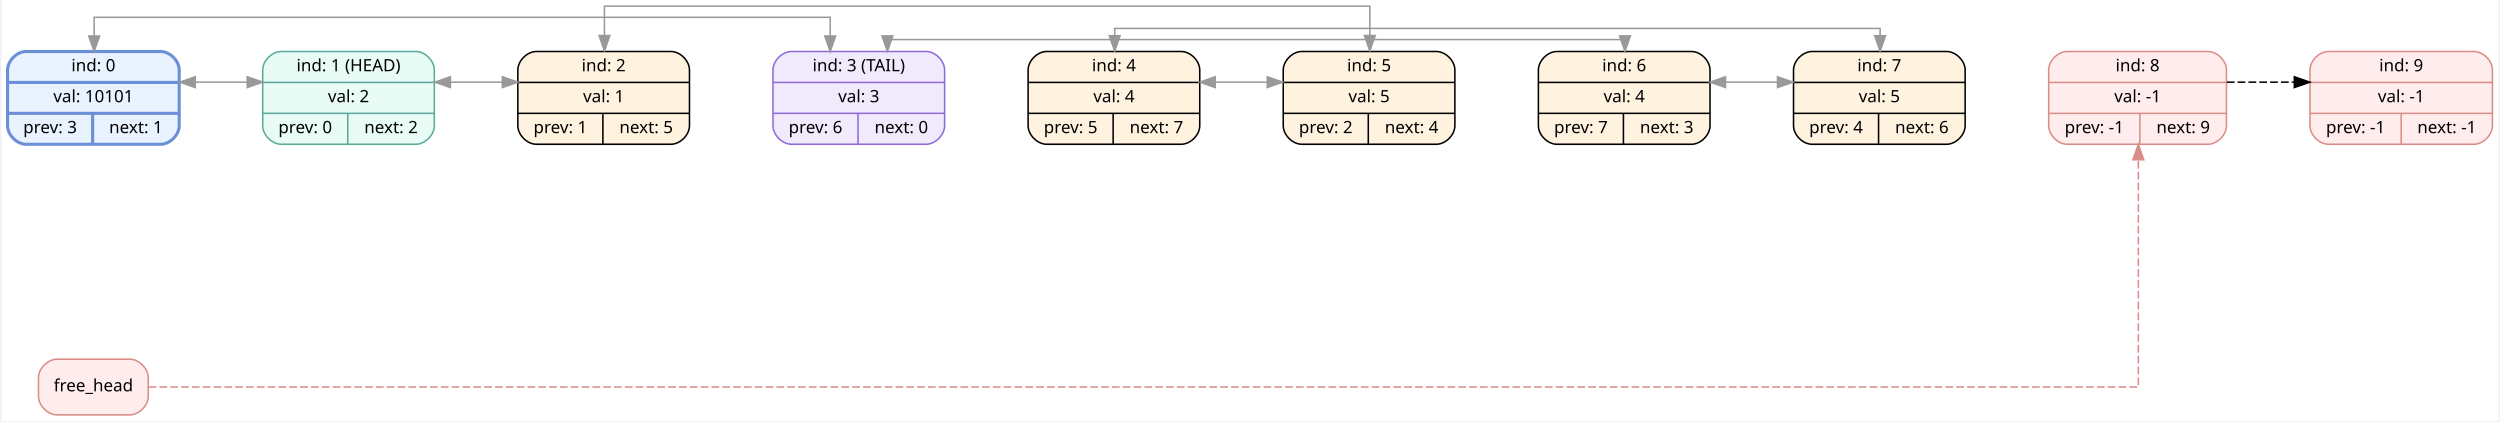
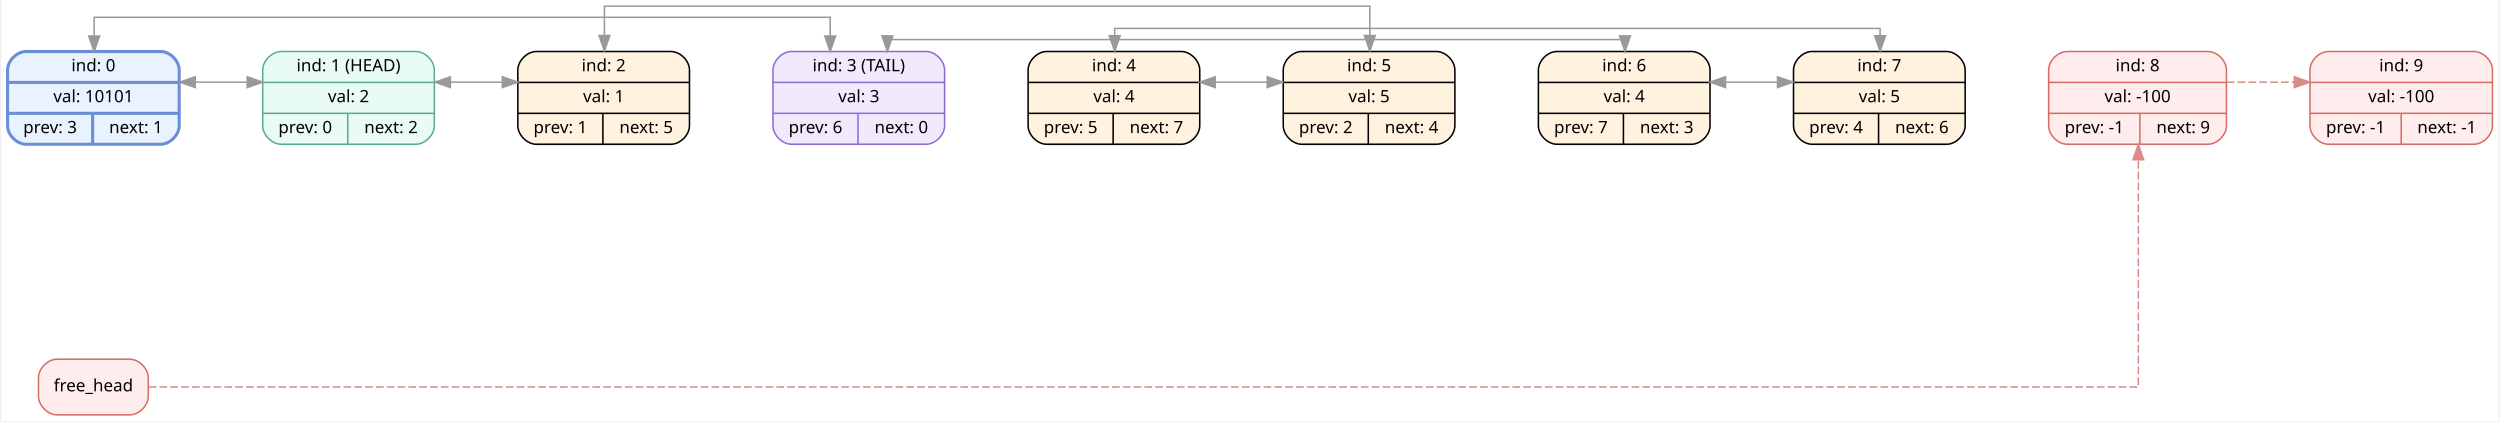
<svg xmlns="http://www.w3.org/2000/svg" width="1615pt" height="272pt" viewBox="0.00 0.00 1615.00 272.30">
  <g id="graph0" class="graph" transform="scale(1 1) rotate(0) translate(4 268.3)">
    <polygon fill="white" stroke="transparent" points="-4,4 -4,-268.3 1611,-268.3 1611,4 -4,4" />
    <g id="node1" class="node">
      <path fill="#e9f2ff" stroke="#6b8fd6" stroke-width="2" d="M12,-175C12,-175 99,-175 99,-175 105,-175 111,-181 111,-187 111,-187 111,-223 111,-223 111,-229 105,-235 99,-235 99,-235 12,-235 12,-235 6,-235 0,-229 0,-223 0,-223 0,-187 0,-187 0,-181 6,-175 12,-175" />
      <text text-anchor="middle" x="55.5" y="-222.2" font-family="Fira Mono" font-size="11.00">ind: 0</text>
      <polyline fill="none" stroke="#6b8fd6" stroke-width="2" points="0,-215 111,-215 " />
      <text text-anchor="middle" x="55.5" y="-202.2" font-family="Fira Mono" font-size="11.00">val: 10101</text>
      <polyline fill="none" stroke="#6b8fd6" stroke-width="2" points="0,-195 111,-195 " />
      <text text-anchor="middle" x="27.5" y="-182.2" font-family="Fira Mono" font-size="11.00">prev: 3</text>
      <polyline fill="none" stroke="#6b8fd6" stroke-width="2" points="55,-175 55,-195 " />
      <text text-anchor="middle" x="83" y="-182.2" font-family="Fira Mono" font-size="11.00">next: 1</text>
    </g>
    <g id="node2" class="node">
      <path fill="#e9fbf5" stroke="#5aa99b" d="M177,-175C177,-175 264,-175 264,-175 270,-175 276,-181 276,-187 276,-187 276,-223 276,-223 276,-229 270,-235 264,-235 264,-235 177,-235 177,-235 171,-235 165,-229 165,-223 165,-223 165,-187 165,-187 165,-181 171,-175 177,-175" />
      <text text-anchor="middle" x="220.5" y="-222.2" font-family="Fira Mono" font-size="11.00">ind: 1 (HEAD)</text>
      <polyline fill="none" stroke="#5aa99b" points="165,-215 276,-215 " />
      <text text-anchor="middle" x="220.5" y="-202.2" font-family="Fira Mono" font-size="11.00">val: 2</text>
      <polyline fill="none" stroke="#5aa99b" points="165,-195 276,-195 " />
      <text text-anchor="middle" x="192.5" y="-182.2" font-family="Fira Mono" font-size="11.00">prev: 0</text>
      <polyline fill="none" stroke="#5aa99b" points="220,-175 220,-195 " />
      <text text-anchor="middle" x="248" y="-182.2" font-family="Fira Mono" font-size="11.00">next: 2</text>
    </g>
    <g id="edge11" class="edge">
      <path fill="none" stroke="#999999" d="M121.36,-215.17C121.36,-215.17 154.98,-215.17 154.98,-215.17" />
      <polygon fill="#999999" stroke="#999999" points="154.98,-218.67 164.98,-215.17 154.98,-211.67 154.98,-218.67" />
      <polygon fill="#999999" stroke="#999999" points="121.36,-211.67 111.36,-215.17 121.36,-218.67 121.36,-211.67" />
    </g>
    <g id="node3" class="node">
      <path fill="#fff3e0" stroke="#000000" d="M342,-175C342,-175 429,-175 429,-175 435,-175 441,-181 441,-187 441,-187 441,-223 441,-223 441,-229 435,-235 429,-235 429,-235 342,-235 342,-235 336,-235 330,-229 330,-223 330,-223 330,-187 330,-187 330,-181 336,-175 342,-175" />
      <text text-anchor="middle" x="385.5" y="-222.2" font-family="Fira Mono" font-size="11.00">ind: 2</text>
      <polyline fill="none" stroke="#000000" points="330,-215 441,-215 " />
      <text text-anchor="middle" x="385.5" y="-202.2" font-family="Fira Mono" font-size="11.00">val: 1</text>
      <polyline fill="none" stroke="#000000" points="330,-195 441,-195 " />
      <text text-anchor="middle" x="357.5" y="-182.2" font-family="Fira Mono" font-size="11.00">prev: 1</text>
      <polyline fill="none" stroke="#000000" points="385,-175 385,-195 " />
      <text text-anchor="middle" x="413" y="-182.2" font-family="Fira Mono" font-size="11.00">next: 5</text>
    </g>
    <g id="edge12" class="edge">
      <path fill="none" stroke="#999999" d="M286.36,-215.17C286.36,-215.17 319.98,-215.17 319.98,-215.17" />
      <polygon fill="#999999" stroke="#999999" points="319.98,-218.67 329.98,-215.17 319.98,-211.67 319.98,-218.67" />
      <polygon fill="#999999" stroke="#999999" points="286.36,-211.67 276.36,-215.17 286.36,-218.67 286.36,-211.67" />
    </g>
    <g id="node4" class="node">
      <path fill="#f1eafd" stroke="#8e6bd6" d="M507,-175C507,-175 594,-175 594,-175 600,-175 606,-181 606,-187 606,-187 606,-223 606,-223 606,-229 600,-235 594,-235 594,-235 507,-235 507,-235 501,-235 495,-229 495,-223 495,-223 495,-187 495,-187 495,-181 501,-175 507,-175" />
      <text text-anchor="middle" x="550.5" y="-222.2" font-family="Fira Mono" font-size="11.00">ind: 3 (TAIL)</text>
      <polyline fill="none" stroke="#8e6bd6" points="495,-215 606,-215 " />
      <text text-anchor="middle" x="550.5" y="-202.2" font-family="Fira Mono" font-size="11.00">val: 3</text>
      <polyline fill="none" stroke="#8e6bd6" points="495,-195 606,-195 " />
      <text text-anchor="middle" x="522.5" y="-182.2" font-family="Fira Mono" font-size="11.00">prev: 6</text>
      <polyline fill="none" stroke="#8e6bd6" points="550,-175 550,-195 " />
      <text text-anchor="middle" x="578" y="-182.2" font-family="Fira Mono" font-size="11.00">next: 0</text>
    </g>
    <g id="node6" class="node">
      <path fill="#fff3e0" stroke="#000000" d="M837,-175C837,-175 924,-175 924,-175 930,-175 936,-181 936,-187 936,-187 936,-223 936,-223 936,-229 930,-235 924,-235 924,-235 837,-235 837,-235 831,-235 825,-229 825,-223 825,-223 825,-187 825,-187 825,-181 831,-175 837,-175" />
      <text text-anchor="middle" x="880.5" y="-222.2" font-family="Fira Mono" font-size="11.00">ind: 5</text>
      <polyline fill="none" stroke="#000000" points="825,-215 936,-215 " />
      <text text-anchor="middle" x="880.5" y="-202.2" font-family="Fira Mono" font-size="11.00">val: 5</text>
      <polyline fill="none" stroke="#000000" points="825,-195 936,-195 " />
      <text text-anchor="middle" x="852.5" y="-182.2" font-family="Fira Mono" font-size="11.00">prev: 2</text>
      <polyline fill="none" stroke="#000000" points="880,-175 880,-195 " />
      <text text-anchor="middle" x="908" y="-182.2" font-family="Fira Mono" font-size="11.00">next: 4</text>
    </g>
    <g id="edge13" class="edge">
      <path fill="none" stroke="#999999" d="M386,-245.34C386,-245.34 386,-264.3 386,-264.3 386,-264.3 881,-264.3 881,-264.3 881,-264.3 881,-245.34 881,-245.34" />
      <polygon fill="#999999" stroke="#999999" points="389.5,-245.34 386,-235.34 382.5,-245.34 389.5,-245.34" />
      <polygon fill="#999999" stroke="#999999" points="884.5,-245.34 881,-235.34 877.5,-245.34 884.5,-245.34" />
    </g>
    <g id="edge14" class="edge">
      <path fill="none" stroke="#999999" d="M532,-245C532,-245 532,-257.1 532,-257.1 532,-257.1 56,-257.1 56,-257.1 56,-257.1 56,-245 56,-245" />
      <polygon fill="#999999" stroke="#999999" points="535.5,-245 532,-235 528.5,-245 535.5,-245" />
      <polygon fill="#999999" stroke="#999999" points="59.5,-245 56,-235 52.5,-245 59.5,-245" />
    </g>
    <g id="node5" class="node">
      <path fill="#fff3e0" stroke="#000000" d="M672,-175C672,-175 759,-175 759,-175 765,-175 771,-181 771,-187 771,-187 771,-223 771,-223 771,-229 765,-235 759,-235 759,-235 672,-235 672,-235 666,-235 660,-229 660,-223 660,-223 660,-187 660,-187 660,-181 666,-175 672,-175" />
      <text text-anchor="middle" x="715.5" y="-222.2" font-family="Fira Mono" font-size="11.00">ind: 4</text>
      <polyline fill="none" stroke="#000000" points="660,-215 771,-215 " />
      <text text-anchor="middle" x="715.5" y="-202.2" font-family="Fira Mono" font-size="11.00">val: 4</text>
      <polyline fill="none" stroke="#000000" points="660,-195 771,-195 " />
      <text text-anchor="middle" x="687.5" y="-182.2" font-family="Fira Mono" font-size="11.00">prev: 5</text>
      <polyline fill="none" stroke="#000000" points="715,-175 715,-195 " />
      <text text-anchor="middle" x="743" y="-182.2" font-family="Fira Mono" font-size="11.00">next: 7</text>
    </g>
    <g id="node8" class="node">
      <path fill="#fff3e0" stroke="#000000" d="M1167,-175C1167,-175 1254,-175 1254,-175 1260,-175 1266,-181 1266,-187 1266,-187 1266,-223 1266,-223 1266,-229 1260,-235 1254,-235 1254,-235 1167,-235 1167,-235 1161,-235 1155,-229 1155,-223 1155,-223 1155,-187 1155,-187 1155,-181 1161,-175 1167,-175" />
      <text text-anchor="middle" x="1210.5" y="-222.2" font-family="Fira Mono" font-size="11.00">ind: 7</text>
      <polyline fill="none" stroke="#000000" points="1155,-215 1266,-215 " />
      <text text-anchor="middle" x="1210.5" y="-202.2" font-family="Fira Mono" font-size="11.00">val: 5</text>
      <polyline fill="none" stroke="#000000" points="1155,-195 1266,-195 " />
      <text text-anchor="middle" x="1182.5" y="-182.2" font-family="Fira Mono" font-size="11.00">prev: 4</text>
      <polyline fill="none" stroke="#000000" points="1210,-175 1210,-195 " />
      <text text-anchor="middle" x="1238" y="-182.2" font-family="Fira Mono" font-size="11.00">next: 6</text>
    </g>
    <g id="edge15" class="edge">
      <path fill="none" stroke="#999999" d="M716,-245.2C716,-245.2 716,-249.9 716,-249.9 716,-249.9 1211,-249.9 1211,-249.9 1211,-249.9 1211,-245.2 1211,-245.2" />
      <polygon fill="#999999" stroke="#999999" points="719.5,-245.2 716,-235.2 712.5,-245.2 719.5,-245.2" />
      <polygon fill="#999999" stroke="#999999" points="1214.5,-245.2 1211,-235.2 1207.5,-245.2 1214.5,-245.2" />
    </g>
    <g id="edge16" class="edge">
      <path fill="none" stroke="#999999" d="M814.64,-215.17C814.64,-215.17 781.02,-215.17 781.02,-215.17" />
      <polygon fill="#999999" stroke="#999999" points="781.02,-211.67 771.02,-215.17 781.02,-218.67 781.02,-211.67" />
      <polygon fill="#999999" stroke="#999999" points="814.64,-218.67 824.64,-215.17 814.64,-211.67 814.64,-218.67" />
    </g>
    <g id="node7" class="node">
      <path fill="#fff3e0" stroke="#000000" d="M1002,-175C1002,-175 1089,-175 1089,-175 1095,-175 1101,-181 1101,-187 1101,-187 1101,-223 1101,-223 1101,-229 1095,-235 1089,-235 1089,-235 1002,-235 1002,-235 996,-235 990,-229 990,-223 990,-223 990,-187 990,-187 990,-181 996,-175 1002,-175" />
      <text text-anchor="middle" x="1045.5" y="-222.2" font-family="Fira Mono" font-size="11.00">ind: 6</text>
      <polyline fill="none" stroke="#000000" points="990,-215 1101,-215 " />
      <text text-anchor="middle" x="1045.5" y="-202.2" font-family="Fira Mono" font-size="11.00">val: 4</text>
      <polyline fill="none" stroke="#000000" points="990,-195 1101,-195 " />
      <text text-anchor="middle" x="1017.5" y="-182.2" font-family="Fira Mono" font-size="11.00">prev: 7</text>
      <polyline fill="none" stroke="#000000" points="1045,-175 1045,-195 " />
      <text text-anchor="middle" x="1073" y="-182.2" font-family="Fira Mono" font-size="11.00">next: 3</text>
    </g>
    <g id="edge17" class="edge">
      <path fill="none" stroke="#999999" d="M1046,-241.94C1046,-241.94 1046,-242.7 1046,-242.7 1046,-242.7 569,-242.7 569,-242.7 569,-242.7 569,-241.94 569,-241.94" />
      <polygon fill="#999999" stroke="#999999" points="1049.5,-245.07 1046,-235.07 1042.5,-245.07 1049.5,-245.07" />
      <polygon fill="#999999" stroke="#999999" points="572.5,-245.07 569,-235.07 565.5,-245.07 572.5,-245.07" />
    </g>
    <g id="edge18" class="edge">
      <path fill="none" stroke="#999999" d="M1144.64,-215.17C1144.64,-215.17 1111.02,-215.17 1111.02,-215.17" />
      <polygon fill="#999999" stroke="#999999" points="1111.02,-211.67 1101.02,-215.17 1111.02,-218.67 1111.02,-211.67" />
      <polygon fill="#999999" stroke="#999999" points="1144.64,-218.67 1154.64,-215.17 1144.64,-211.67 1144.64,-218.67" />
    </g>
    <g id="node9" class="node">
-       <path fill="#ffecec" stroke="#d88d88" d="M1332,-175C1332,-175 1423,-175 1423,-175 1429,-175 1435,-181 1435,-187 1435,-187 1435,-223 1435,-223 1435,-229 1429,-235 1423,-235 1423,-235 1332,-235 1332,-235 1326,-235 1320,-229 1320,-223 1320,-223 1320,-187 1320,-187 1320,-181 1326,-175 1332,-175" />
+       <path fill="#ffecec" stroke="#d66d66" d="M1332,-175C1332,-175 1423,-175 1423,-175 1429,-175 1435,-181 1435,-187 1435,-187 1435,-223 1435,-223 1435,-229 1429,-235 1423,-235 1423,-235 1332,-235 1332,-235 1326,-235 1320,-229 1320,-223 1320,-223 1320,-187 1320,-187 1320,-181 1326,-175 1332,-175" />
      <text text-anchor="middle" x="1377.5" y="-222.2" font-family="Fira Mono" font-size="11.00">ind: 8</text>
-       <polyline fill="none" stroke="#d88d88" points="1320,-215 1435,-215 " />
-       <text text-anchor="middle" x="1377.5" y="-202.2" font-family="Fira Mono" font-size="11.00">val: -1</text>
-       <polyline fill="none" stroke="#d88d88" points="1320,-195 1435,-195 " />
+       <polyline fill="none" stroke="#d66d66" points="1320,-215 1435,-215 " />
+       <text text-anchor="middle" x="1377.5" y="-202.2" font-family="Fira Mono" font-size="11.00">val: -100</text>
+       <polyline fill="none" stroke="#d66d66" points="1320,-195 1435,-195 " />
      <text text-anchor="middle" x="1349.5" y="-182.2" font-family="Fira Mono" font-size="11.00">prev: -1</text>
-       <polyline fill="none" stroke="#d88d88" points="1379,-175 1379,-195 " />
+       <polyline fill="none" stroke="#d66d66" points="1379,-175 1379,-195 " />
      <text text-anchor="middle" x="1407" y="-182.2" font-family="Fira Mono" font-size="11.00">next: 9</text>
    </g>
    <g id="node10" class="node">
-       <path fill="#ffecec" stroke="#d88d88" d="M1501,-175C1501,-175 1595,-175 1595,-175 1601,-175 1607,-181 1607,-187 1607,-187 1607,-223 1607,-223 1607,-229 1601,-235 1595,-235 1595,-235 1501,-235 1501,-235 1495,-235 1489,-229 1489,-223 1489,-223 1489,-187 1489,-187 1489,-181 1495,-175 1501,-175" />
+       <path fill="#ffecec" stroke="#d66d66" d="M1501,-175C1501,-175 1595,-175 1595,-175 1601,-175 1607,-181 1607,-187 1607,-187 1607,-223 1607,-223 1607,-229 1601,-235 1595,-235 1595,-235 1501,-235 1501,-235 1495,-235 1489,-229 1489,-223 1489,-223 1489,-187 1489,-187 1489,-181 1495,-175 1501,-175" />
      <text text-anchor="middle" x="1548" y="-222.2" font-family="Fira Mono" font-size="11.00">ind: 9</text>
-       <polyline fill="none" stroke="#d88d88" points="1489,-215 1607,-215 " />
-       <text text-anchor="middle" x="1548" y="-202.2" font-family="Fira Mono" font-size="11.00">val: -1</text>
-       <polyline fill="none" stroke="#d88d88" points="1489,-195 1607,-195 " />
+       <polyline fill="none" stroke="#d66d66" points="1489,-215 1607,-215 " />
+       <text text-anchor="middle" x="1548" y="-202.2" font-family="Fira Mono" font-size="11.00">val: -100</text>
+       <polyline fill="none" stroke="#d66d66" points="1489,-195 1607,-195 " />
      <text text-anchor="middle" x="1518.5" y="-182.2" font-family="Fira Mono" font-size="11.00">prev: -1</text>
-       <polyline fill="none" stroke="#d88d88" points="1548,-175 1548,-195 " />
+       <polyline fill="none" stroke="#d66d66" points="1548,-175 1548,-195 " />
      <text text-anchor="middle" x="1577.5" y="-182.2" font-family="Fira Mono" font-size="11.00">next: -1</text>
    </g>
    <g id="edge10" class="edge">
-       <path fill="none" stroke="#000000" stroke-dasharray="5,2" d="M1435.22,-215.17C1435.22,-215.17 1478.88,-215.17 1478.88,-215.17" />
-       <polygon fill="#000000" stroke="#000000" points="1478.88,-218.67 1488.88,-215.17 1478.88,-211.67 1478.88,-218.67" />
+       <path fill="none" stroke="#d88d88" stroke-dasharray="5,2" d="M1435.22,-215.17C1435.22,-215.17 1478.88,-215.17 1478.88,-215.17" />
+       <polygon fill="#d88d88" stroke="#d88d88" points="1478.88,-218.67 1488.88,-215.17 1478.88,-211.67 1478.88,-218.67" />
    </g>
    <g id="node11" class="node">
-       <path fill="#ffecec" stroke="#d88d88" d="M79,-36C79,-36 32,-36 32,-36 26,-36 20,-30 20,-24 20,-24 20,-12 20,-12 20,-6 26,0 32,0 32,0 79,0 79,0 85,0 91,-6 91,-12 91,-12 91,-24 91,-24 91,-30 85,-36 79,-36" />
+       <path fill="#ffecec" stroke="#d66d66" d="M79,-36C79,-36 32,-36 32,-36 26,-36 20,-30 20,-24 20,-24 20,-12 20,-12 20,-6 26,0 32,0 32,0 79,0 79,0 85,0 91,-6 91,-12 91,-12 91,-24 91,-24 91,-30 85,-36 79,-36" />
      <text text-anchor="middle" x="55.5" y="-15.2" font-family="Fira Mono" font-size="11.00">free_head</text>
    </g>
    <g id="edge19" class="edge">
      <path fill="none" stroke="#d88d88" stroke-dasharray="5,2" d="M91.22,-18C302.35,-18 1378,-18 1378,-18 1378,-18 1378,-164.96 1378,-164.96" />
      <polygon fill="#d88d88" stroke="#d88d88" points="1374.5,-164.96 1378,-174.96 1381.5,-164.96 1374.5,-164.96" />
    </g>
  </g>
</svg>
